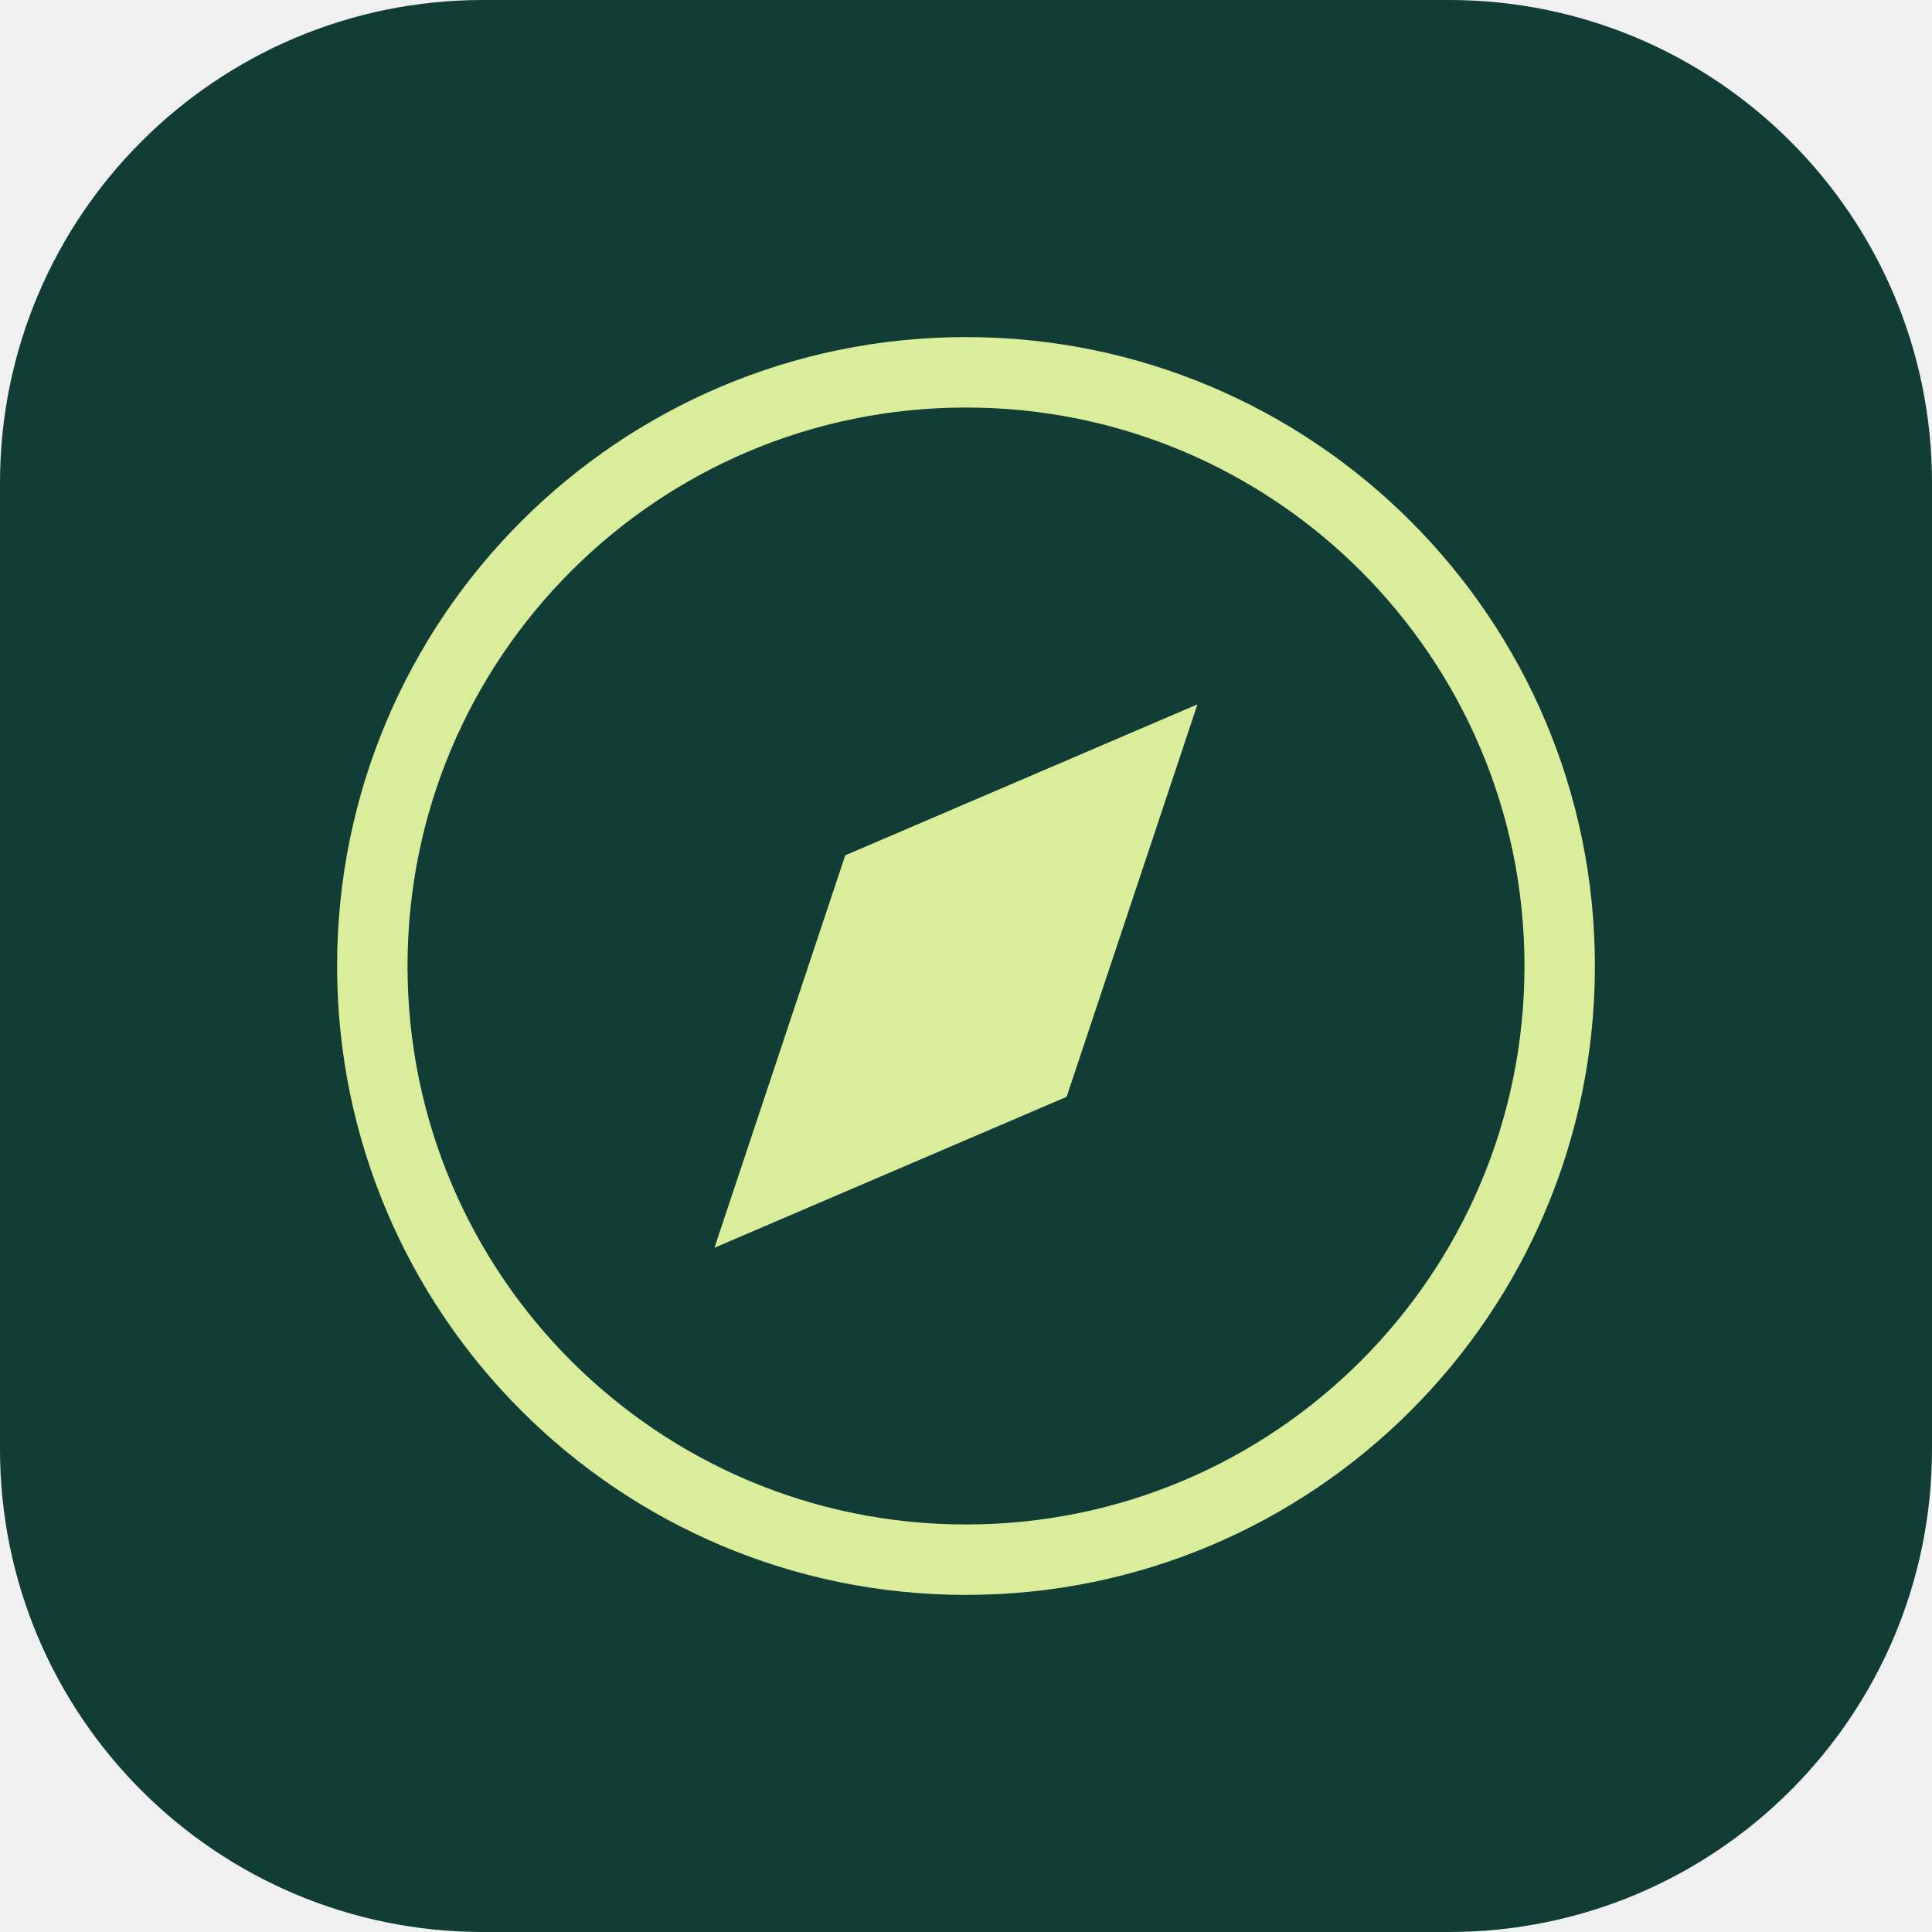
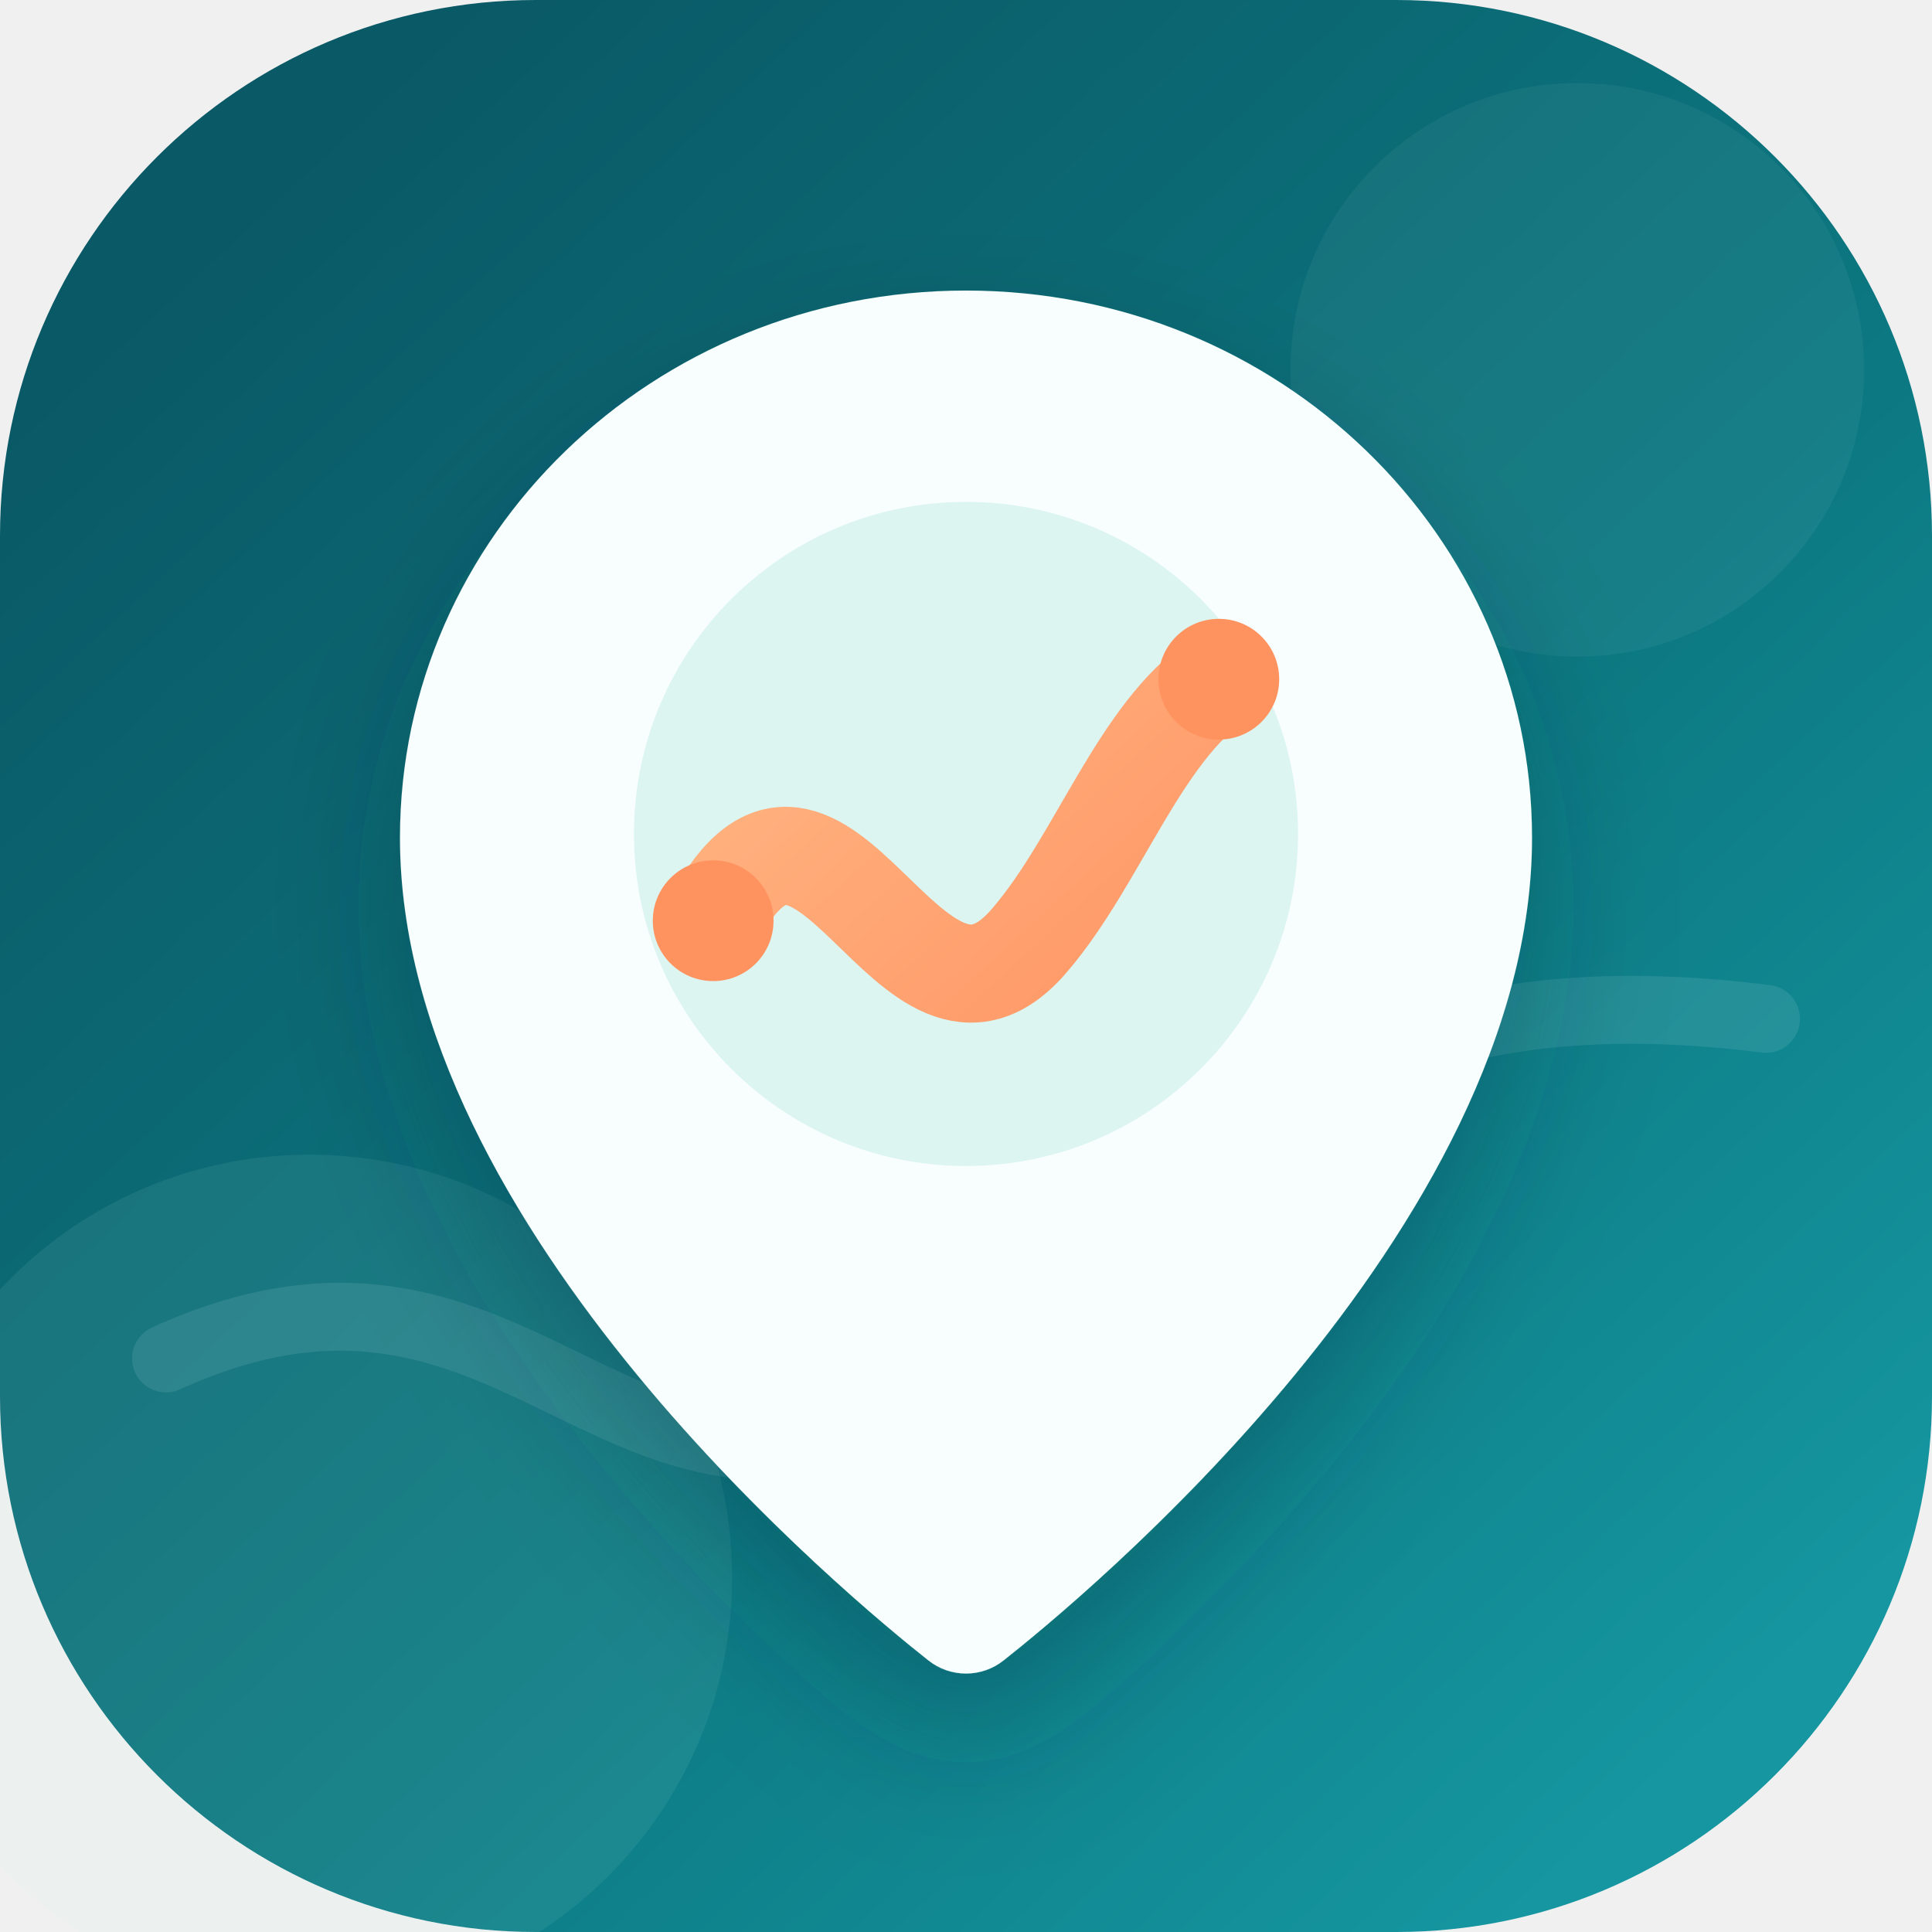
- <svg xmlns="http://www.w3.org/2000/svg" viewBox="0 0 192 192">
-   <rect width="192" height="192" rx="48" fill="#113d36" />
-   <circle cx="96" cy="96" r="59" fill="none" stroke="#d9ed9b" stroke-width="7" />
-   <path d="m119 70-13 39-35 15 13-39Z" fill="#d9ed9b" />
+ <svg xmlns="http://www.w3.org/2000/svg" viewBox="0 0 512 512" role="img" aria-label="TripFlow travel icon">
+   <defs>
+     <linearGradient id="bg" x1="64" y1="54" x2="448" y2="466" gradientUnits="userSpaceOnUse">
+       <stop stop-color="#0A5966" />
+       <stop offset="0.58" stop-color="#0C7881" />
+       <stop offset="1" stop-color="#1596A0" />
+     </linearGradient>
+     <linearGradient id="sun" x1="210" y1="192" x2="334" y2="326" gradientUnits="userSpaceOnUse">
+       <stop stop-color="#FFB17E" />
+       <stop offset="1" stop-color="#FF8A5B" />
+     </linearGradient>
+     <filter id="shadow" x="-30%" y="-30%" width="160%" height="180%">
+       <feDropShadow dx="0" dy="18" stdDeviation="18" flood-color="#062F38" flood-opacity=".28" />
+     </filter>
+   </defs>
+   <rect width="512" height="512" rx="142" fill="url(#bg)" />
+   <circle cx="418" cy="98" r="76" fill="#FFFFFF" opacity=".05" />
+   <circle cx="82" cy="418" r="112" fill="#BFEFE8" opacity=".08" />
+   <path d="M44 360c92-42 118 52 197 14 69-33 84-122 227-104" fill="none" stroke="#D6F4F0" stroke-opacity=".11" stroke-width="18" stroke-linecap="round" />
+   <g filter="url(#shadow)">
+     <path d="M256 77c-83 0-150 65-150 145 0 104 121 203 140 218a16 16 0 0 0 20 0c19-15 140-114 140-218 0-80-67-145-150-145Z" fill="#F8FEFD" />
+     <circle cx="256" cy="221" r="88" fill="#DCF5F1" />
+     <path d="M189 244c29-55 52 43 84 5 18-21 29-55 50-69" fill="none" stroke="url(#sun)" stroke-width="26" stroke-linecap="round" stroke-linejoin="round" />
+     <circle cx="189" cy="244" r="16" fill="#FF935F" />
+     <circle cx="323" cy="180" r="16" fill="#FF935F" />
+   </g>
</svg>
